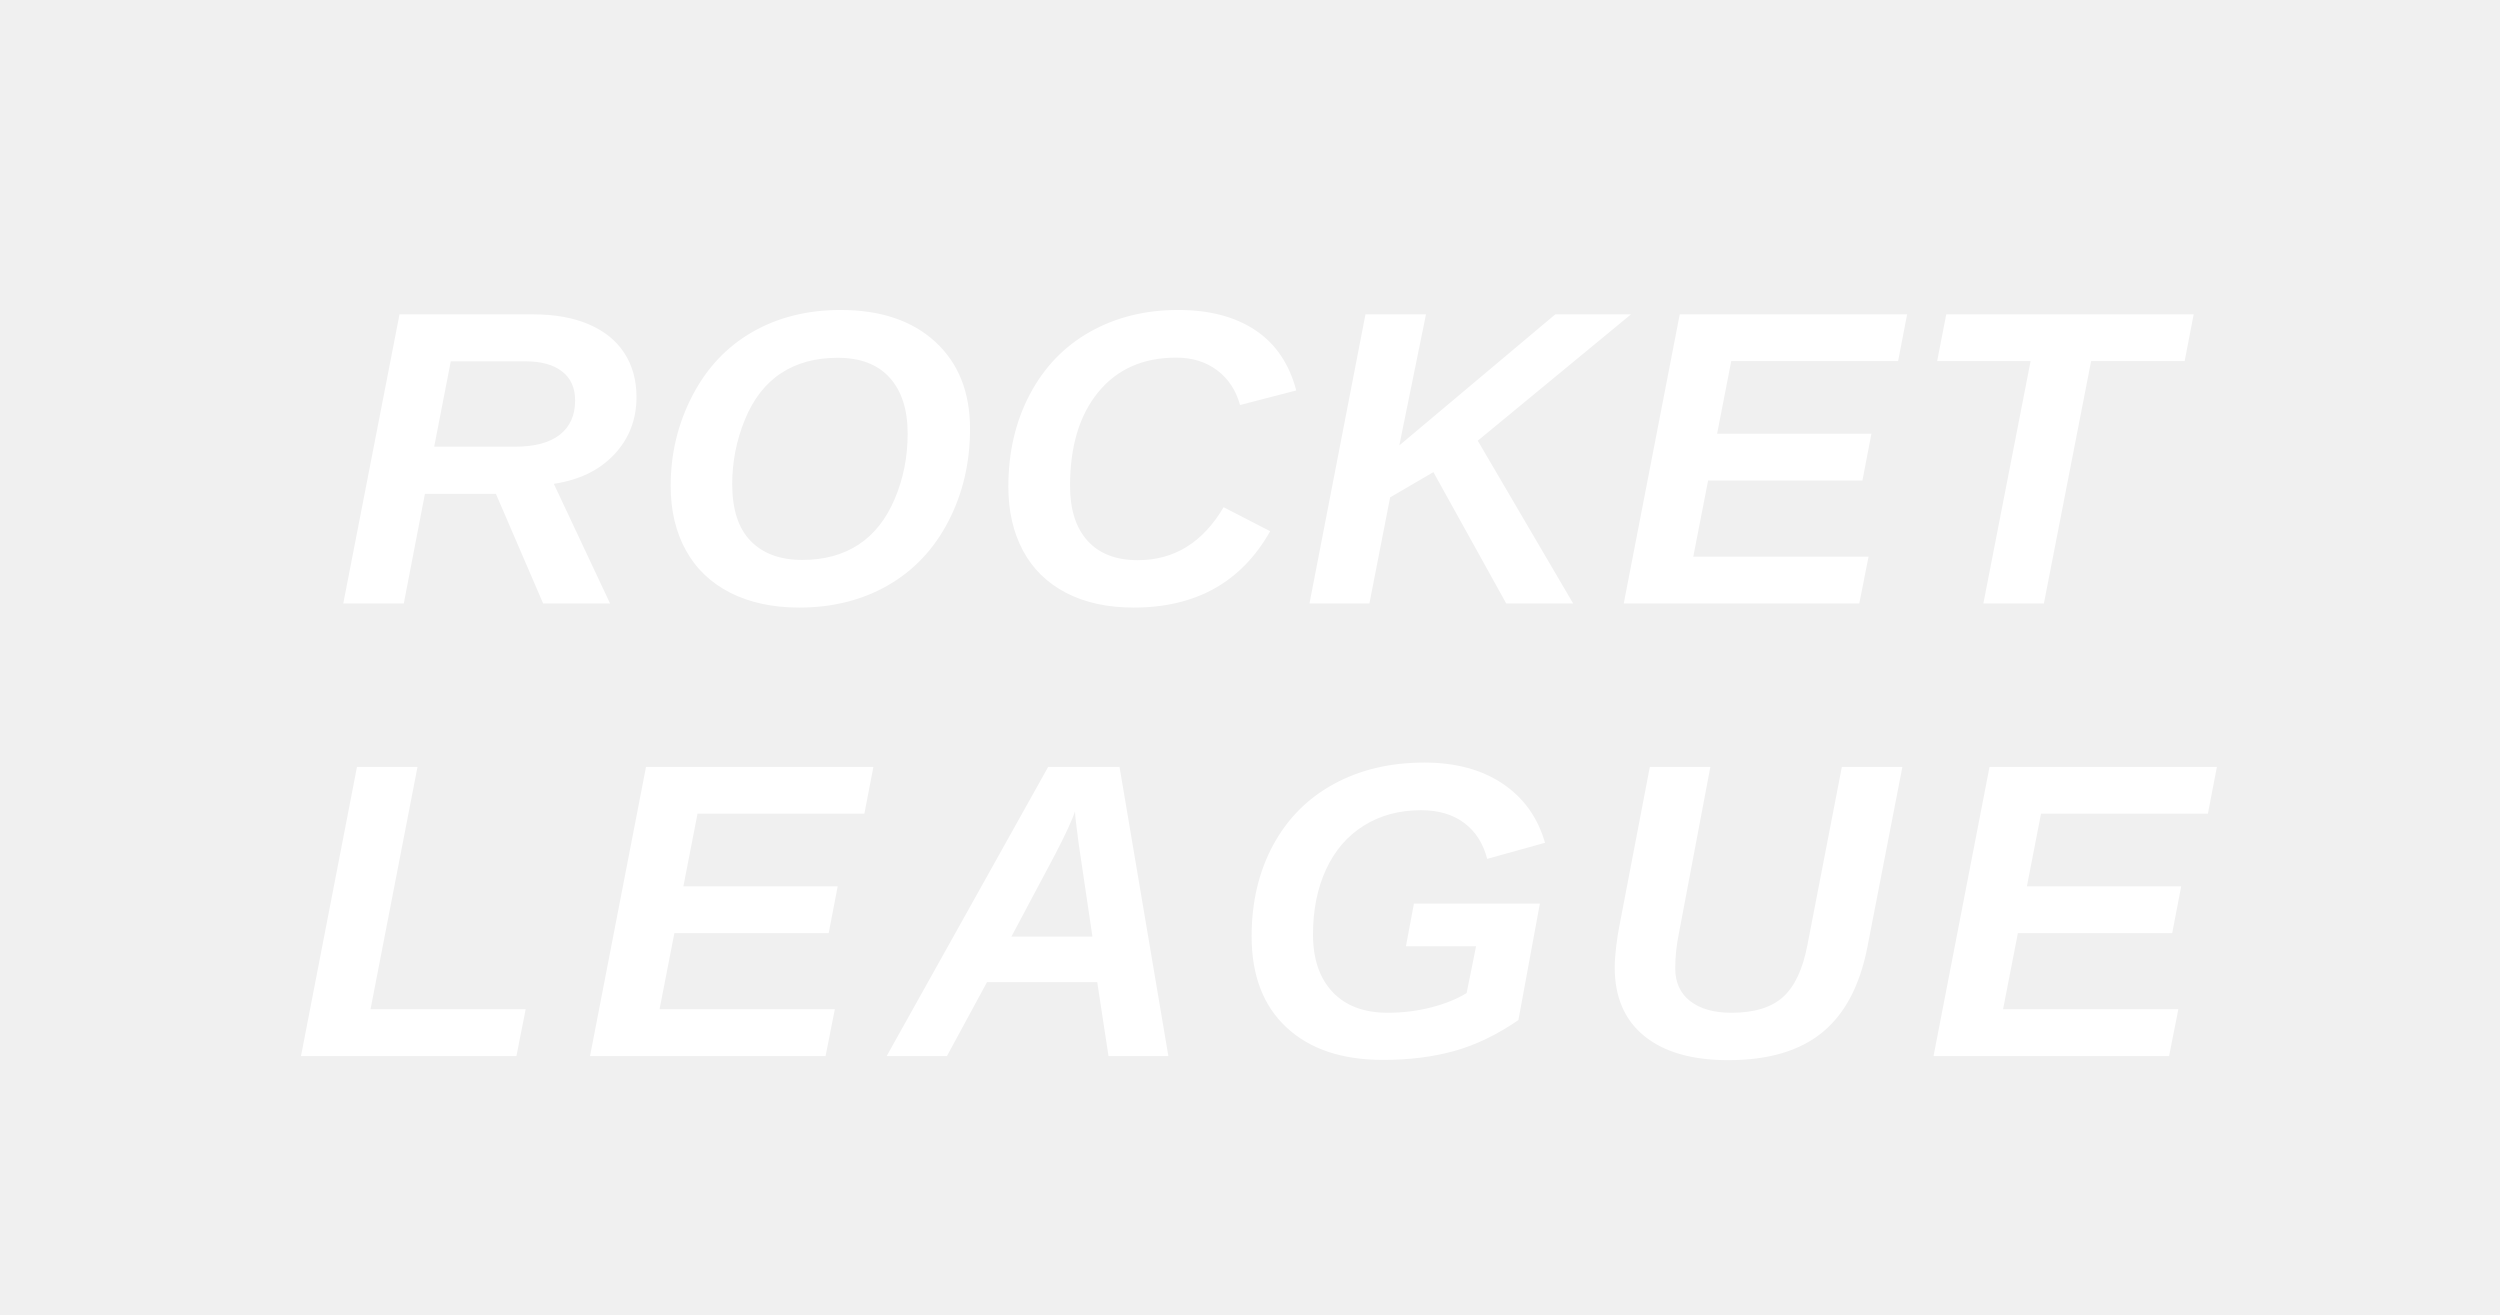
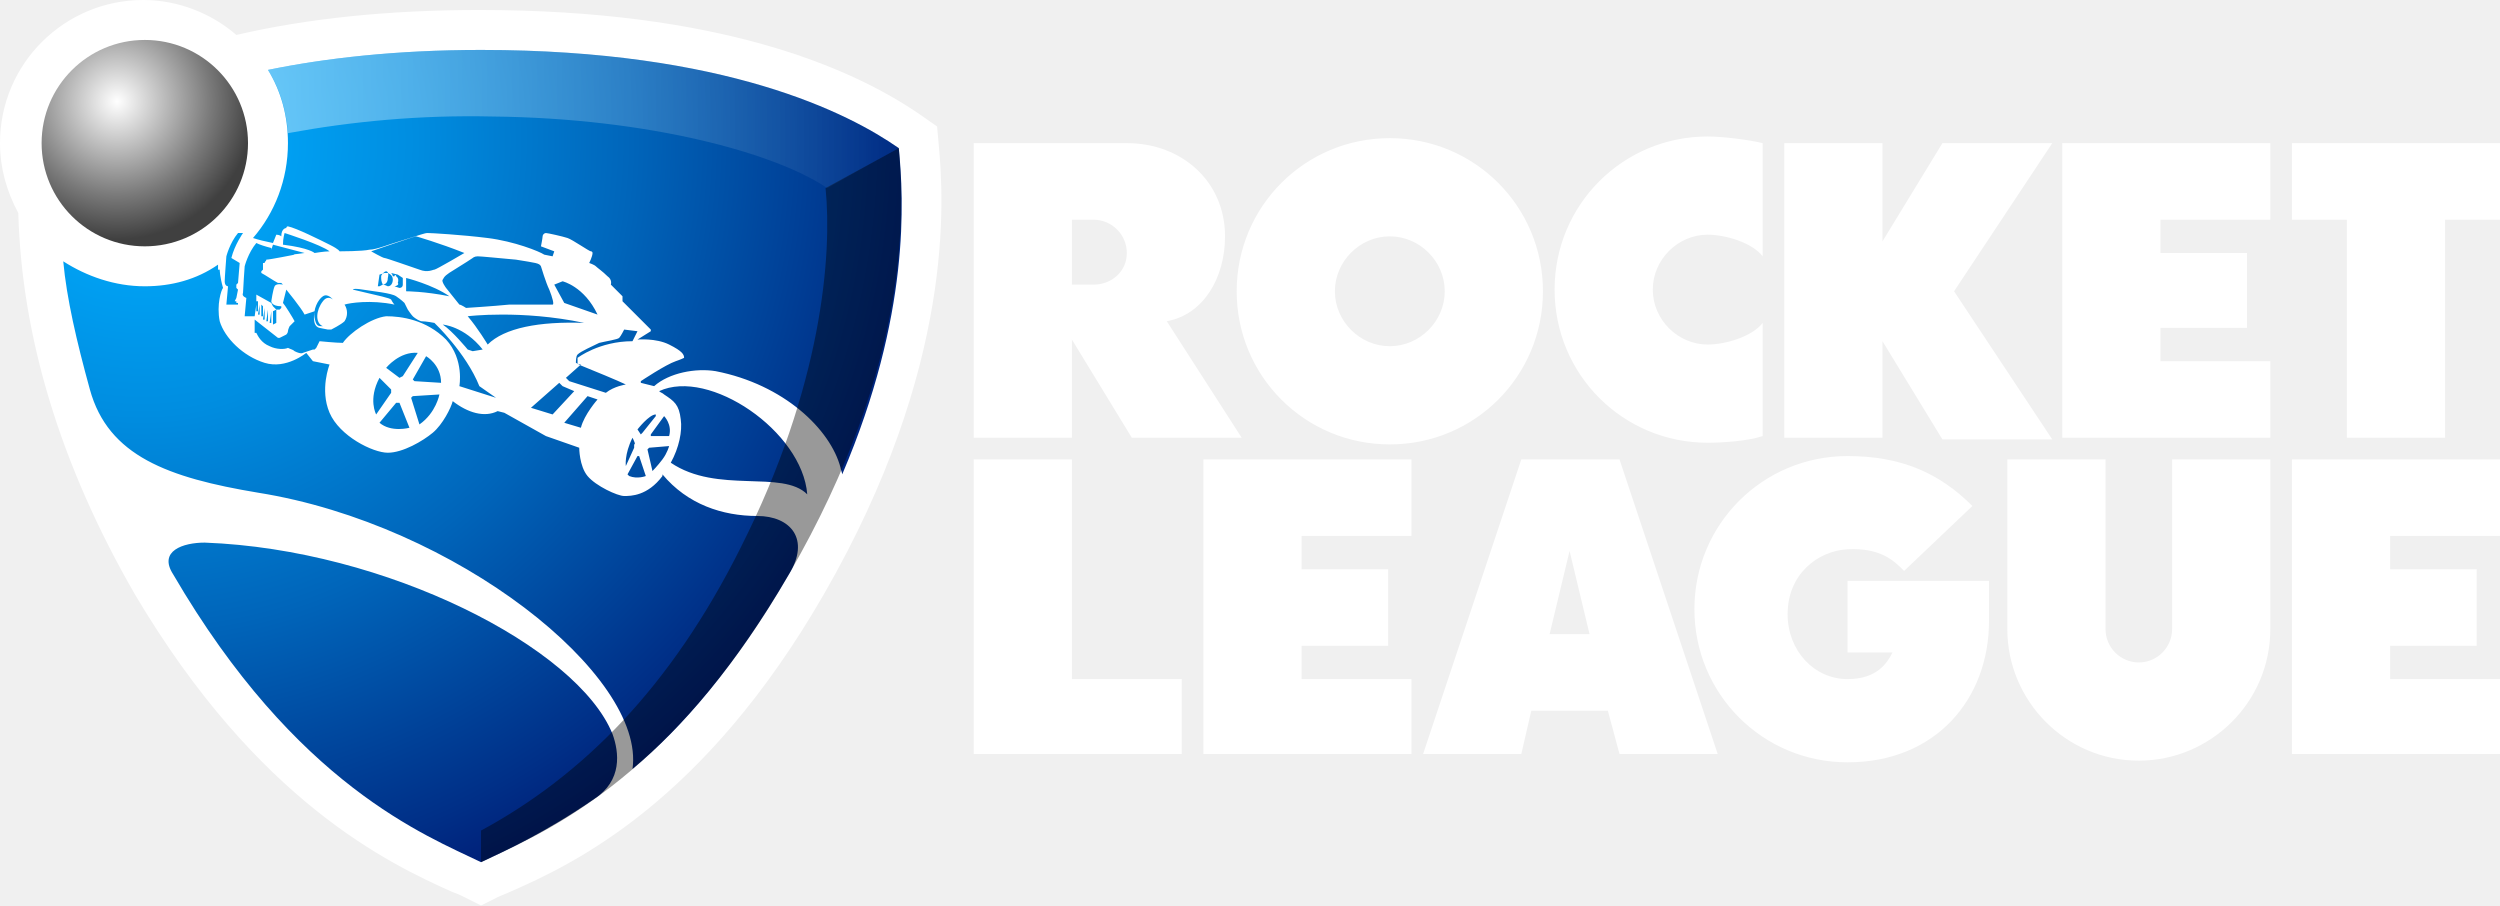
- <svg xmlns="http://www.w3.org/2000/svg" width="464" height="244" viewBox="0 0 464 244">
-   <text x="232" y="112" text-anchor="middle" font-family="Impact, 'Arial Narrow', 'Helvetica Neue', Arial, sans-serif" font-weight="900" font-style="italic" font-size="78" letter-spacing="2" fill="#ffffff">ROCKET</text>
-   <text x="232" y="196" text-anchor="middle" font-family="Impact, 'Arial Narrow', 'Helvetica Neue', Arial, sans-serif" font-weight="900" font-style="italic" font-size="78" letter-spacing="6" fill="#ffffff">LEAGUE</text>
+ <svg xmlns="http://www.w3.org/2000/svg" id="Layer_1" viewBox="76.7 23.7 150.2 54.4" version="1.1">
+   <defs id="defs46" />
+   <style id="style3">.st0{fill:#FFF}.st1{fill:url(#SVGID_1_)}.st2,.st3{opacity:.4;enable-background:new}.st3{fill:url(#SVGID_3_)}.st4{fill:url(#SVGID_4_)}</style>
+   <path class="st0" d="M103.3 43.2s1.3.1 2.4 1.5l-.6.1-.3-.1s-.9-1.1-1.5-1.5zm-2 6.2l-.6-1.5h-.2l-1 1.2c.7.6 1.8.3 1.8.3zm9.2-8.8l-.5.2.6 1.1 2 .7c-.8-1.7-2.1-2-2.1-2zm-5.7 2.1c.6.7 1.2 1.7 1.2 1.7 1-1 3.1-1.4 5.8-1.3-3.8-.8-7-.4-7-.4zm-3.7-1.5s1.1 0 2.6.3c-1-.7-2.6-1.1-2.6-1.1v.8zm9.2 5.5l-1.7 1.5 1.3.4 1.3-1.4-.7-.3-.2-.2zM99 38.8s.7.4.8.4 1.5.5 2.1.7c.5.2.8 0 .9 0s1.8-1 1.8-1c-1.5-.6-2.9-1-2.9-1-.1 0-2.7.9-2.7.9zm10.2.9c-.1-.2-.3-.2-1.5-.4-1.1-.1-2.1-.2-2.3-.2-.2 0-.3.1-.3.1s-.6.4-1.1.7c-.5.3-.6.4-.7.6-.1.1.2.5.2.5l.8 1c.1 0 .4.2.4.2s1.6-.1 2.6-.2h2.6c.1 0 0-.4-.2-.9-.2-.4-.5-1.4-.5-1.4zm-9.5 1.1s.1 0 .3.1c.2 0 .3-.2.3-.4 0-.3-.3-.4-.3-.4h-.2l-.3.1-.1.7h.1l.2-.1c-.1-.2-.1-.3-.1-.5 0-.1.2-.3.3-.3 0 0 .2 0 .1.4 0 .4-.3.4-.3.4zm16.9 7.9l-.8 1.1v.1h1.1c.2-.7-.3-1.2-.3-1.2zm-20-5.2h-.2l-.5-.1c-.5-.1-.3-1-.3-1l-.6.2c-.2-.4-1.1-1.5-1.1-1.5l-.2.8c.1.1.6.9.7 1.1l-.3.3s-.1.2-.1.3c0 .1-.1.2-.1.2l-.4.2h-.1L92 42.9v.8h.1c.1.2.3.6.8.8.4.2.9.2 1.1.1.2.1.3.1.4.2.4.2.5.1.5.1l.6-.2h.1l.1-.1.2-.4s1 .1 1.4.1c.4-.6 1.7-1.5 2.6-1.6.9 0 2.4.2 3.6 1.4 1.1 1.2.8 2.8.8 2.8l2.2.7-1-.7c-.8-2-2.7-3.8-2.7-3.8s-.5-.1-.8-.1c-.3-.1-.5-.3-.5-.3s-.1-.1-.3-.4l-.2-.4s-.2-.2-.5-.4-1.4-.3-2-.4c-.6-.1-.6 0-.6 0 1.7.4 2.2.5 2.3.6 0 0 .1.2.2.3-1.4-.3-2.7-.1-3 0 .2.3.2.7 0 1-.2.2-.8.5-.8.5zm19 7.2l.3 1.3s.3-.3.6-.7.4-.8.4-.8l-1.2.1-.1.1zm-24.1-9.1l-.1 1.1h.6l.1-.7v.4h.1v-.6h-.1v-.4l.9.5.1.2.2.2h.2l.1-.1v-.1c-.6 0-.6-.3-.6-.3s.1-.7.2-.9c.1-.2.5-.1.5-.1l-.1-.1h-.2c-.2-.1-.8-.5-1-.6V40l.1-.1v-.4h.1c0-.1.1-.1.1-.2.2 0 1.7-.3 1.7-.3l-1.4-.3v-.1c-.4-.1-.7-.2-.9-.3-.5.6-.7 1.4-.7 1.4s-.1 1.4-.1 1.6c-.1.2.2.3.2.3zm23.5 7.9l.2.3.1-.1.8-1v-.1c-.4 0-1.1.9-1.1.9zm-2.4-1.8l-.6-.2-1.4 1.6 1 .3c.2-.8 1-1.7 1-1.7zm2.1 2.3c-.5 1-.4 1.7-.4 1.7l.5-1.1v-.2c.1 0 0-.2-.1-.4zm-.5-6.5s-.2.4-.3.5c-.1.1-.8.2-1.2.3-.4.2-1.1.5-1.3.7-.1.1-.1.4-.1.5 0 0 .2.1.3.1l-.9.8.2.2 2.2.7c.5-.4 1.2-.5 1.2-.5-.4-.2-2.1-.9-2.6-1.1 0 0-.3-.1-.3-.2v-.3s1.3-1 3.3-1l.3-.6-.8-.1zm1.3 8.8l-.4-1.2h-.1l-.6 1.1.1.1c.5.2 1 0 1 0zm-15.1-11.4l.3.1s.2 0 .2-.2v-.4l-.3-.2-.4-.1c.1.1.1.2.1.2h.1c0-.1.1-.1.1 0 0 0 .2.1.1.4.1.1-.1.2-.2.2zm-.9 5.5c-.7 1.3-.2 2.2-.2 2.2l.9-1.3v-.2l-.7-.7zM93 38.7l1.2.3c.1 0 .8-.1.8-.1l-1.9-.5-.1.3zm.7-.3c1.6.2 1.9.5 1.9.5s.6-.1.9-.1c-.5-.4-2.7-1.1-2.7-1.1s-.1.3-.1.7zm2.4 3.1c-.3.2-.6.8-.5 1.3.1.5.2.5.5.5-.5-.2-.4-1 0-1.5.3-.4.6-.1.6-.1s-.3-.4-.6-.2zM89 56.3c-1.3 0-2.8.5-1.9 1.9 7.4 12.7 15.2 15.7 18.5 17.3 1.5-.7 3.9-1.8 6.8-3.8 1.7-1.1 1.5-2.8 1.1-3.9-2.1-5.2-13.6-11.1-24.5-11.5zm41.7-23.7c-3-2.1-10.4-5.9-25.1-5.9-5.1 0-9.4.5-12.8 1.2.8 1.3 1.2 2.8 1.2 4.4 0 2.2-.8 4.2-2.1 5.7.3.1.7.2 1.2.3l.2-.5s.2 0 .3.1c0-.5.3-.5.3-.5s0-.1.1-.1c.5.1 1.9.8 2.5 1.1.6.3.6.4.6.4s1.4 0 1.8-.1c.4 0 1.1-.3 2.1-.6s1.2-.4 1.4-.4 2 .1 3.6.3c1.6.2 3.1.8 3.4 1l.5.1.1-.3-.8-.3s.1-.5.1-.6c0-.1.1-.2.2-.2s1 .2 1.3.3c.3.1 1.3.8 1.4.8.1 0 .1.1.1.1 0 .2-.2.6-.2.6l-.3-.1.3.1s.3.1.4.2c.1.1.4.3.7.6.3.2.2.5.2.5l.7.7v.3l1.7 1.7v.1l-.8.5s1.1-.1 1.9.3c.8.4.9.6.9.8-.2.1-.5.2-.5.2-.6.2-2.1 1.2-2.1 1.2v.1l.8.2c.9-.8 2.5-1.1 3.7-.9 4.1.8 6.9 3.5 7.5 5.8 0 .1.1.3.1.4 4.1-9.6 3.7-16.5 3.4-19.6zm-14.4 14.6c.1.1.2.1.3.2.6.4.9.6 1 1.5.1.7-.1 1.7-.6 2.6 2.8 1.9 6.7.4 8.2 1.9-.3-3.8-5.9-7.6-8.9-6.2zm-23-4.9l-.2.1v.8l.2-.1v-.8zm28.9 12.4c-2.1 0-4.2-.7-5.7-2.5v.1c-.9 1.2-1.9 1.2-2.3 1.2-.4 0-1.7-.6-2.2-1.2-.5-.6-.5-1.7-.5-1.7l-2-.7-2.5-1.4-.4-.1c-.8.4-1.8.1-2.7-.6-.1.4-.6 1.4-1.2 1.9s-1.8 1.2-2.7 1.2c-.9 0-2.9-1-3.5-2.4-.6-1.4 0-2.9 0-2.9l-1-.2-.4-.5s-1.2 1-2.5.6-2.4-1.5-2.7-2.5c-.2-1 .1-1.9.2-2-.2-.7-.2-1.1-.2-1.1h-.1v-.3c-1.3.9-2.8 1.3-4.4 1.3-1.8 0-3.5-.6-4.9-1.5.2 2.2.8 4.8 1.6 7.7 1.1 4 4.7 5.3 10.1 6.2 11.9 1.9 23.3 11 22.5 16.6 3-2.5 6.2-6.2 9.4-11.7 1.3-2.1.1-3.5-1.9-3.5zM90.4 40.9l-.1 1.1h.7v-.1h-.1v-.1h-.1l.1-.2.1-.5-.1-.1v-.2l.1-.1.1-1.2-.5-.3c.2-.8.7-1.5.7-1.5H91c-.5.6-.7 1.4-.7 1.4s-.1 1.3-.1 1.5c0 .3.2.3.2.3zm11 6.7l.5 1.6c1-.7 1.2-1.8 1.2-1.8l-1.6.1-.1.1zm.9-2.5l-.8 1.4.1.1 1.6.1c0-1.1-.9-1.6-.9-1.6zm-10-3.1l-.1.6h.1V42zm7.6 3.8l.8.6.2-.1.9-1.4c-1.1-.1-1.9.9-1.9.9zm-7.4-3.7l-.1-.1v.7h.1v-.6zm.3.2l-.1.7h.1v-.7zm.2.1l-.1.7h.1v-.7zm-.4-.2l-.1.7h.1v-.7z" id="path5" />
+   <g id="Symbol_2_">
+     <path class="st0" d="M133.1 32.4l-.1-1.1-1-.7c-4.2-2.9-12.2-6.3-26.5-6.3-5.4 0-10.3.5-14.6 1.5-1.5-1.3-3.5-2.1-5.6-2.1-4.7 0-8.6 3.8-8.6 8.6 0 1.5.4 2.9 1.1 4.2.2 7.4 2.5 15.1 7 22.9 7.4 12.5 15.3 16.2 19.1 17.9.3.1.5.2.7.3l1 .5 1-.5c.2-.1.5-.2.7-.3 3.9-1.7 11.7-5.4 18.9-17.9 7.9-13.7 7.2-23.7 6.9-27z" id="path9" />
+     <radialGradient id="SVGID_1_" cx="85.227" cy="71.662" r="47.776" gradientTransform="matrix(1 0 0 -1 0 103.8)" gradientUnits="userSpaceOnUse">
+       <stop offset="0" stop-color="#00aeff" id="stop12" />
+       <stop offset=".131" stop-color="#00a5f7" id="stop14" />
+       <stop offset=".345" stop-color="#008de0" id="stop16" />
+       <stop offset=".616" stop-color="#0065ba" id="stop18" />
+       <stop offset=".928" stop-color="#002f87" id="stop20" />
+       <stop offset="1" stop-color="#00217a" id="stop22" />
+     </radialGradient>
+     <path class="st1" d="M103.3 43.2s1.3.1 2.4 1.5l-.6.1-.3-.1s-.9-1.1-1.5-1.5zm-2 6.2l-.6-1.5h-.2l-1 1.2c.7.6 1.8.3 1.8.3zm9.2-8.8l-.5.2.6 1.1 2 .7c-.8-1.7-2.1-2-2.1-2zm-5.7 2.1c.6.7 1.2 1.7 1.2 1.7 1-1 3.1-1.4 5.8-1.3-3.8-.8-7-.4-7-.4zm-3.7-1.5s1.1 0 2.6.3c-1-.7-2.6-1.1-2.6-1.1v.8zm9.2 5.5l-1.7 1.5 1.3.4 1.3-1.4-.7-.3-.2-.2zM99 38.8s.7.4.8.4 1.5.5 2.1.7c.5.2.8 0 .9 0s1.8-1 1.8-1c-1.5-.6-2.9-1-2.9-1-.1 0-2.7.9-2.7.9zm10.2.9c-.1-.2-.3-.2-1.5-.4-1.1-.1-2.1-.2-2.3-.2-.2 0-.3.1-.3.1s-.6.4-1.1.7c-.5.3-.6.4-.7.6-.1.1.2.5.2.5l.8 1c.1 0 .4.2.4.2s1.6-.1 2.6-.2h2.6c.1 0 0-.4-.2-.9-.2-.4-.5-1.4-.5-1.4zm-9.5 1.1s.1 0 .3.1c.2 0 .3-.2.3-.4 0-.3-.3-.4-.3-.4h-.2l-.3.1-.1.7h.1l.2-.1c-.1-.2-.1-.3-.1-.5 0-.1.2-.3.3-.3 0 0 .2 0 .1.4 0 .4-.3.4-.3.4zm16.9 7.9l-.8 1.1v.1h1.1c.2-.7-.3-1.2-.3-1.2zm-20-5.2h-.2l-.5-.1c-.5-.1-.3-1-.3-1l-.6.2c-.2-.4-1.1-1.5-1.1-1.5l-.2.8c.1.1.6.9.7 1.1l-.3.3s-.1.2-.1.3c0 .1-.1.2-.1.2l-.4.2h-.1L92 42.9v.8h.1c.1.2.3.6.8.8.4.2.9.2 1.1.1.2.1.3.1.4.2.4.2.5.1.5.1l.6-.2h.1l.1-.1.2-.4s1 .1 1.4.1c.4-.6 1.7-1.5 2.6-1.6.9 0 2.4.2 3.6 1.4 1.1 1.2.8 2.8.8 2.8l2.2.7-1-.7c-.8-2-2.7-3.8-2.7-3.8s-.5-.1-.8-.1c-.3-.1-.5-.3-.5-.3s-.1-.1-.3-.4l-.2-.4s-.2-.2-.5-.4-1.4-.3-2-.4c-.6-.1-.6 0-.6 0 1.7.4 2.2.5 2.3.6 0 0 .1.2.2.3-1.4-.3-2.7-.1-3 0 .2.3.2.7 0 1-.2.2-.8.5-.8.5zm19 7.2l.3 1.3s.3-.3.6-.7.4-.8.4-.8l-1.2.1-.1.1zm-24.1-9.1l-.1 1.1h.6l.1-.7v.4h.1v-.6h-.1v-.4l.9.5.1.2.2.2h.2l.1-.1v-.1c-.6 0-.6-.3-.6-.3s.1-.7.2-.9c.1-.2.5-.1.5-.1l-.1-.1h-.2c-.2-.1-.8-.5-1-.6V40l.1-.1v-.4h.1c0-.1.1-.1.1-.2.2 0 1.7-.3 1.7-.3l-1.4-.3v-.1c-.4-.1-.7-.2-.9-.3-.5.6-.7 1.4-.7 1.4s-.1 1.4-.1 1.6c-.1.2.2.3.2.3zm23.5 7.9l.2.3.1-.1.8-1v-.1c-.4 0-1.1.9-1.1.9zm-2.4-1.8l-.6-.2-1.4 1.6 1 .3c.2-.8 1-1.7 1-1.7zm2.1 2.3c-.5 1-.4 1.7-.4 1.7l.5-1.1v-.2c.1 0 0-.2-.1-.4zm-.5-6.5s-.2.4-.3.5c-.1.1-.8.2-1.2.3-.4.2-1.1.5-1.3.7-.1.1-.1.4-.1.5 0 0 .2.1.3.1l-.9.8.2.2 2.2.7c.5-.4 1.2-.5 1.2-.5-.4-.2-2.1-.9-2.6-1.1 0 0-.3-.1-.3-.2v-.3s1.3-1 3.3-1l.3-.6-.8-.1zm1.3 8.8l-.4-1.2h-.1l-.6 1.1.1.1c.5.2 1 0 1 0zm-15.1-11.4l.3.1s.2 0 .2-.2v-.4l-.3-.2-.4-.1c.1.1.1.2.1.2h.1c0-.1.1-.1.1 0 0 0 .2.1.1.4.1.1-.1.2-.2.2zm-.9 5.5c-.7 1.3-.2 2.2-.2 2.2l.9-1.3v-.2l-.7-.7zM93 38.7l1.2.3c.1 0 .8-.1.8-.1l-1.9-.5-.1.3zm.7-.3c1.6.2 1.9.5 1.9.5s.6-.1.9-.1c-.5-.4-2.7-1.1-2.7-1.1s-.1.3-.1.7zm2.4 3.1c-.3.2-.6.8-.5 1.3.1.5.2.5.5.5-.5-.2-.4-1 0-1.5.3-.4.6-.1.6-.1s-.3-.4-.6-.2zM89 56.3c-1.3 0-2.8.5-1.9 1.9 7.4 12.7 15.2 15.7 18.5 17.3 1.5-.7 3.9-1.8 6.8-3.8 1.7-1.1 1.5-2.8 1.1-3.9-2.1-5.2-13.6-11.1-24.5-11.5zm41.7-23.7c-3-2.1-10.4-5.9-25.1-5.9-5.1 0-9.4.5-12.8 1.2.8 1.3 1.2 2.8 1.2 4.4 0 2.2-.8 4.2-2.1 5.7.3.1.7.2 1.2.3l.2-.5s.2 0 .3.1c0-.5.3-.5.3-.5s0-.1.1-.1c.5.1 1.9.8 2.5 1.1.6.3.6.4.6.4s1.4 0 1.8-.1c.4 0 1.1-.3 2.1-.6s1.2-.4 1.4-.4 2 .1 3.6.3c1.6.2 3.1.8 3.4 1l.5.1.1-.3-.8-.3s.1-.5.1-.6c0-.1.1-.2.2-.2s1 .2 1.3.3c.3.1 1.3.8 1.4.8.1 0 .1.1.1.1 0 .2-.2.6-.2.6l-.3-.1.3.1s.3.1.4.2c.1.1.4.3.7.6.3.2.2.5.2.5l.7.7v.3l1.7 1.7v.1l-.8.5s1.1-.1 1.9.3c.8.4.9.6.9.8-.2.1-.5.2-.5.2-.6.2-2.1 1.2-2.1 1.2v.1l.8.2c.9-.8 2.5-1.1 3.7-.9 4.1.8 6.9 3.5 7.5 5.8 0 .1.1.3.1.4 4.1-9.6 3.7-16.5 3.4-19.6zm-14.4 14.6c.1.1.2.1.3.2.6.4.9.6 1 1.5.1.7-.1 1.7-.6 2.6 2.8 1.9 6.7.4 8.2 1.9-.3-3.8-5.9-7.6-8.9-6.2zm-23-4.9l-.2.1v.8l.2-.1v-.8zm28.9 12.4c-2.1 0-4.2-.7-5.7-2.5v.1c-.9 1.2-1.9 1.2-2.3 1.2-.4 0-1.7-.6-2.2-1.2-.5-.6-.5-1.7-.5-1.7l-2-.7-2.5-1.4-.4-.1c-.8.4-1.8.1-2.7-.6-.1.4-.6 1.4-1.2 1.9s-1.8 1.2-2.7 1.2c-.9 0-2.9-1-3.5-2.4-.6-1.4 0-2.9 0-2.9l-1-.2-.4-.5s-1.2 1-2.5.6-2.4-1.5-2.7-2.5c-.2-1 .1-1.9.2-2-.2-.7-.2-1.1-.2-1.1h-.1v-.3c-1.3.9-2.8 1.3-4.4 1.3-1.8 0-3.5-.6-4.9-1.5.2 2.2.8 4.8 1.6 7.7 1.1 4 4.7 5.3 10.1 6.2 11.9 1.9 23.3 11 22.5 16.6 3-2.5 6.2-6.2 9.4-11.7 1.3-2.1.1-3.5-1.9-3.5zM90.4 40.9l-.1 1.1h.7v-.1h-.1v-.1h-.1l.1-.2.1-.5-.1-.1v-.2l.1-.1.1-1.2-.5-.3c.2-.8.7-1.5.7-1.5H91c-.5.6-.7 1.4-.7 1.4s-.1 1.3-.1 1.5c0 .3.2.3.2.3zm11 6.7l.5 1.6c1-.7 1.2-1.8 1.2-1.8l-1.6.1-.1.1zm.9-2.5l-.8 1.4.1.1 1.6.1c0-1.1-.9-1.6-.9-1.6zm-10-3.1l-.1.6h.1V42zm7.6 3.8l.8.6.2-.1.9-1.4c-1.1-.1-1.9.9-1.9.9zm-7.4-3.7l-.1-.1v.7h.1v-.6zm.3.2l-.1.7h.1v-.7zm.2.1l-.1.7h.1v-.7zm-.4-.2l-.1.7h.1v-.7z" id="path24" />
+     <path class="st2" d="M130.7 32.6c.3 3.7.8 12.8-6.6 25.6-7.3 12.7-15.2 15.7-18.5 17.3v-1.9c6.1-3.3 11.4-8.6 15.6-17 4.9-9.7 5.5-17.6 5.1-21.6l4.4-2.4z" id="path26" />
+     <linearGradient id="SVGID_3_" gradientUnits="userSpaceOnUse" x1="92.8" y1="72.95" x2="130.763" y2="72.95" gradientTransform="matrix(1 0 0 -1 0 103.8)">
+       <stop offset="0" stop-color="#FFF" id="stop29" />
+       <stop offset="1" stop-color="#FFF" stop-opacity="0" id="stop31" />
+     </linearGradient>
+     <path class="st3" d="M130.7 32.6c-3-2.1-10.4-5.9-25.1-5.9-5.1 0-9.4.5-12.8 1.2.7 1.1 1.1 2.4 1.2 3.8 3.8-.7 7.9-1.1 12.3-1 9.4.1 17 2.2 20.1 4.3l4.3-2.4" id="path33" />
+     <radialGradient id="SVGID_4_" cx="83.729" cy="73.999" r="8.286" gradientTransform="matrix(1 0 0 -1 0 103.8)" gradientUnits="userSpaceOnUse">
+       <stop offset="0" stop-color="#FFF" id="stop36" />
+       <stop offset=".679" stop-color="#7a7a7a" id="stop38" />
+       <stop offset="1" stop-color="#404040" id="stop40" />
+     </radialGradient>
+     <circle class="st4" cx="85.4" cy="32.3" r="6.2" id="circle42" />
+   </g>
+   <path id="Horizontal_Text" fill="#ffffff" d="M189.8 50h-5.9V32.3h5.9v5.9l3.6-5.9h6.6l-5.9 8.9 5.9 8.9h-6.6l-3.6-5.9V50zm33.8-13.1h3.3v-4.6h-12.5v4.6h3.3V50h5.9V36.9zm-10.5 8.5h-6.6v-2h5.2v-4.5h-5.2v-2h6.6v-4.6h-12.5V50h12.5v-4.6zm-65.4 19.1h-6.6V51.3h-5.9V69h12.5v-4.5zm13.8 0h-6.6v-2h5.2v-4.6h-5.2v-2h6.6v-4.6H149V69h12.5v-4.5zm65.4 0h-6.6v-2h5.2v-4.6h-5.2v-2h6.6v-4.6h-12.5V69h12.5v-4.5zm-57.5-23.3c0 5.1-4.1 9.2-9.2 9.2s-9.2-4.1-9.2-9.2 4.1-9.2 9.2-9.2 9.2 4.1 9.2 9.2zm-5.9 0c0-1.8-1.5-3.3-3.3-3.3s-3.3 1.5-3.3 3.3 1.5 3.3 3.3 3.3 3.3-1.5 3.3-3.3zm43.7 20.3c0 1.1-.9 2-2 2s-2-.9-2-2V51.3h-5.9v10.2c0 4.3 3.5 7.9 7.9 7.9 4.3 0 7.9-3.5 7.9-7.9V51.3h-5.9v10.2zm-24.6-18.4c-.6.8-2.2 1.3-3.3 1.3-1.8 0-3.3-1.5-3.3-3.3s1.5-3.3 3.3-3.3c1.1 0 2.7.5 3.3 1.3v-6.8c-.8-.2-2.4-.4-3.3-.4-5.1 0-9.2 4.1-9.2 9.2s4.1 9.2 9.2 9.2c.9 0 2.4-.1 3.3-.4v-6.8zm-32.3-5.2c0 2.5-1.3 4.7-3.5 5.1l4.5 7h-6.6l-3.6-5.9V50h-5.9V32.3h9.2c3.3 0 5.9 2.3 5.9 5.6zm-5.9 1c0-1.1-.9-2-2-2h-1.3v3.9h1.3c1.1 0 2-.8 2-1.9zm28.9 27.5h-4.6l-.6 2.6h-5.9l5.9-17.7h5.9l5.9 17.7H174l-.7-2.6zm-1.1-4.6l-1.2-5-1.2 5h2.4zm24-3.2h-8.5v4.3h2.7c-.3.6-.9 1.6-2.7 1.6-2 0-3.6-1.7-3.6-3.9 0-2.4 1.8-3.8 3.6-3.9 2-.1 2.8.7 3.4 1.3l4.1-3.9c-2-2-4.3-3-7.5-3-5.1 0-9.2 4.1-9.2 9.2s4.1 9.2 9.2 9.2c5.3 0 8.5-3.8 8.5-8.5v-2.4z" />
</svg>
